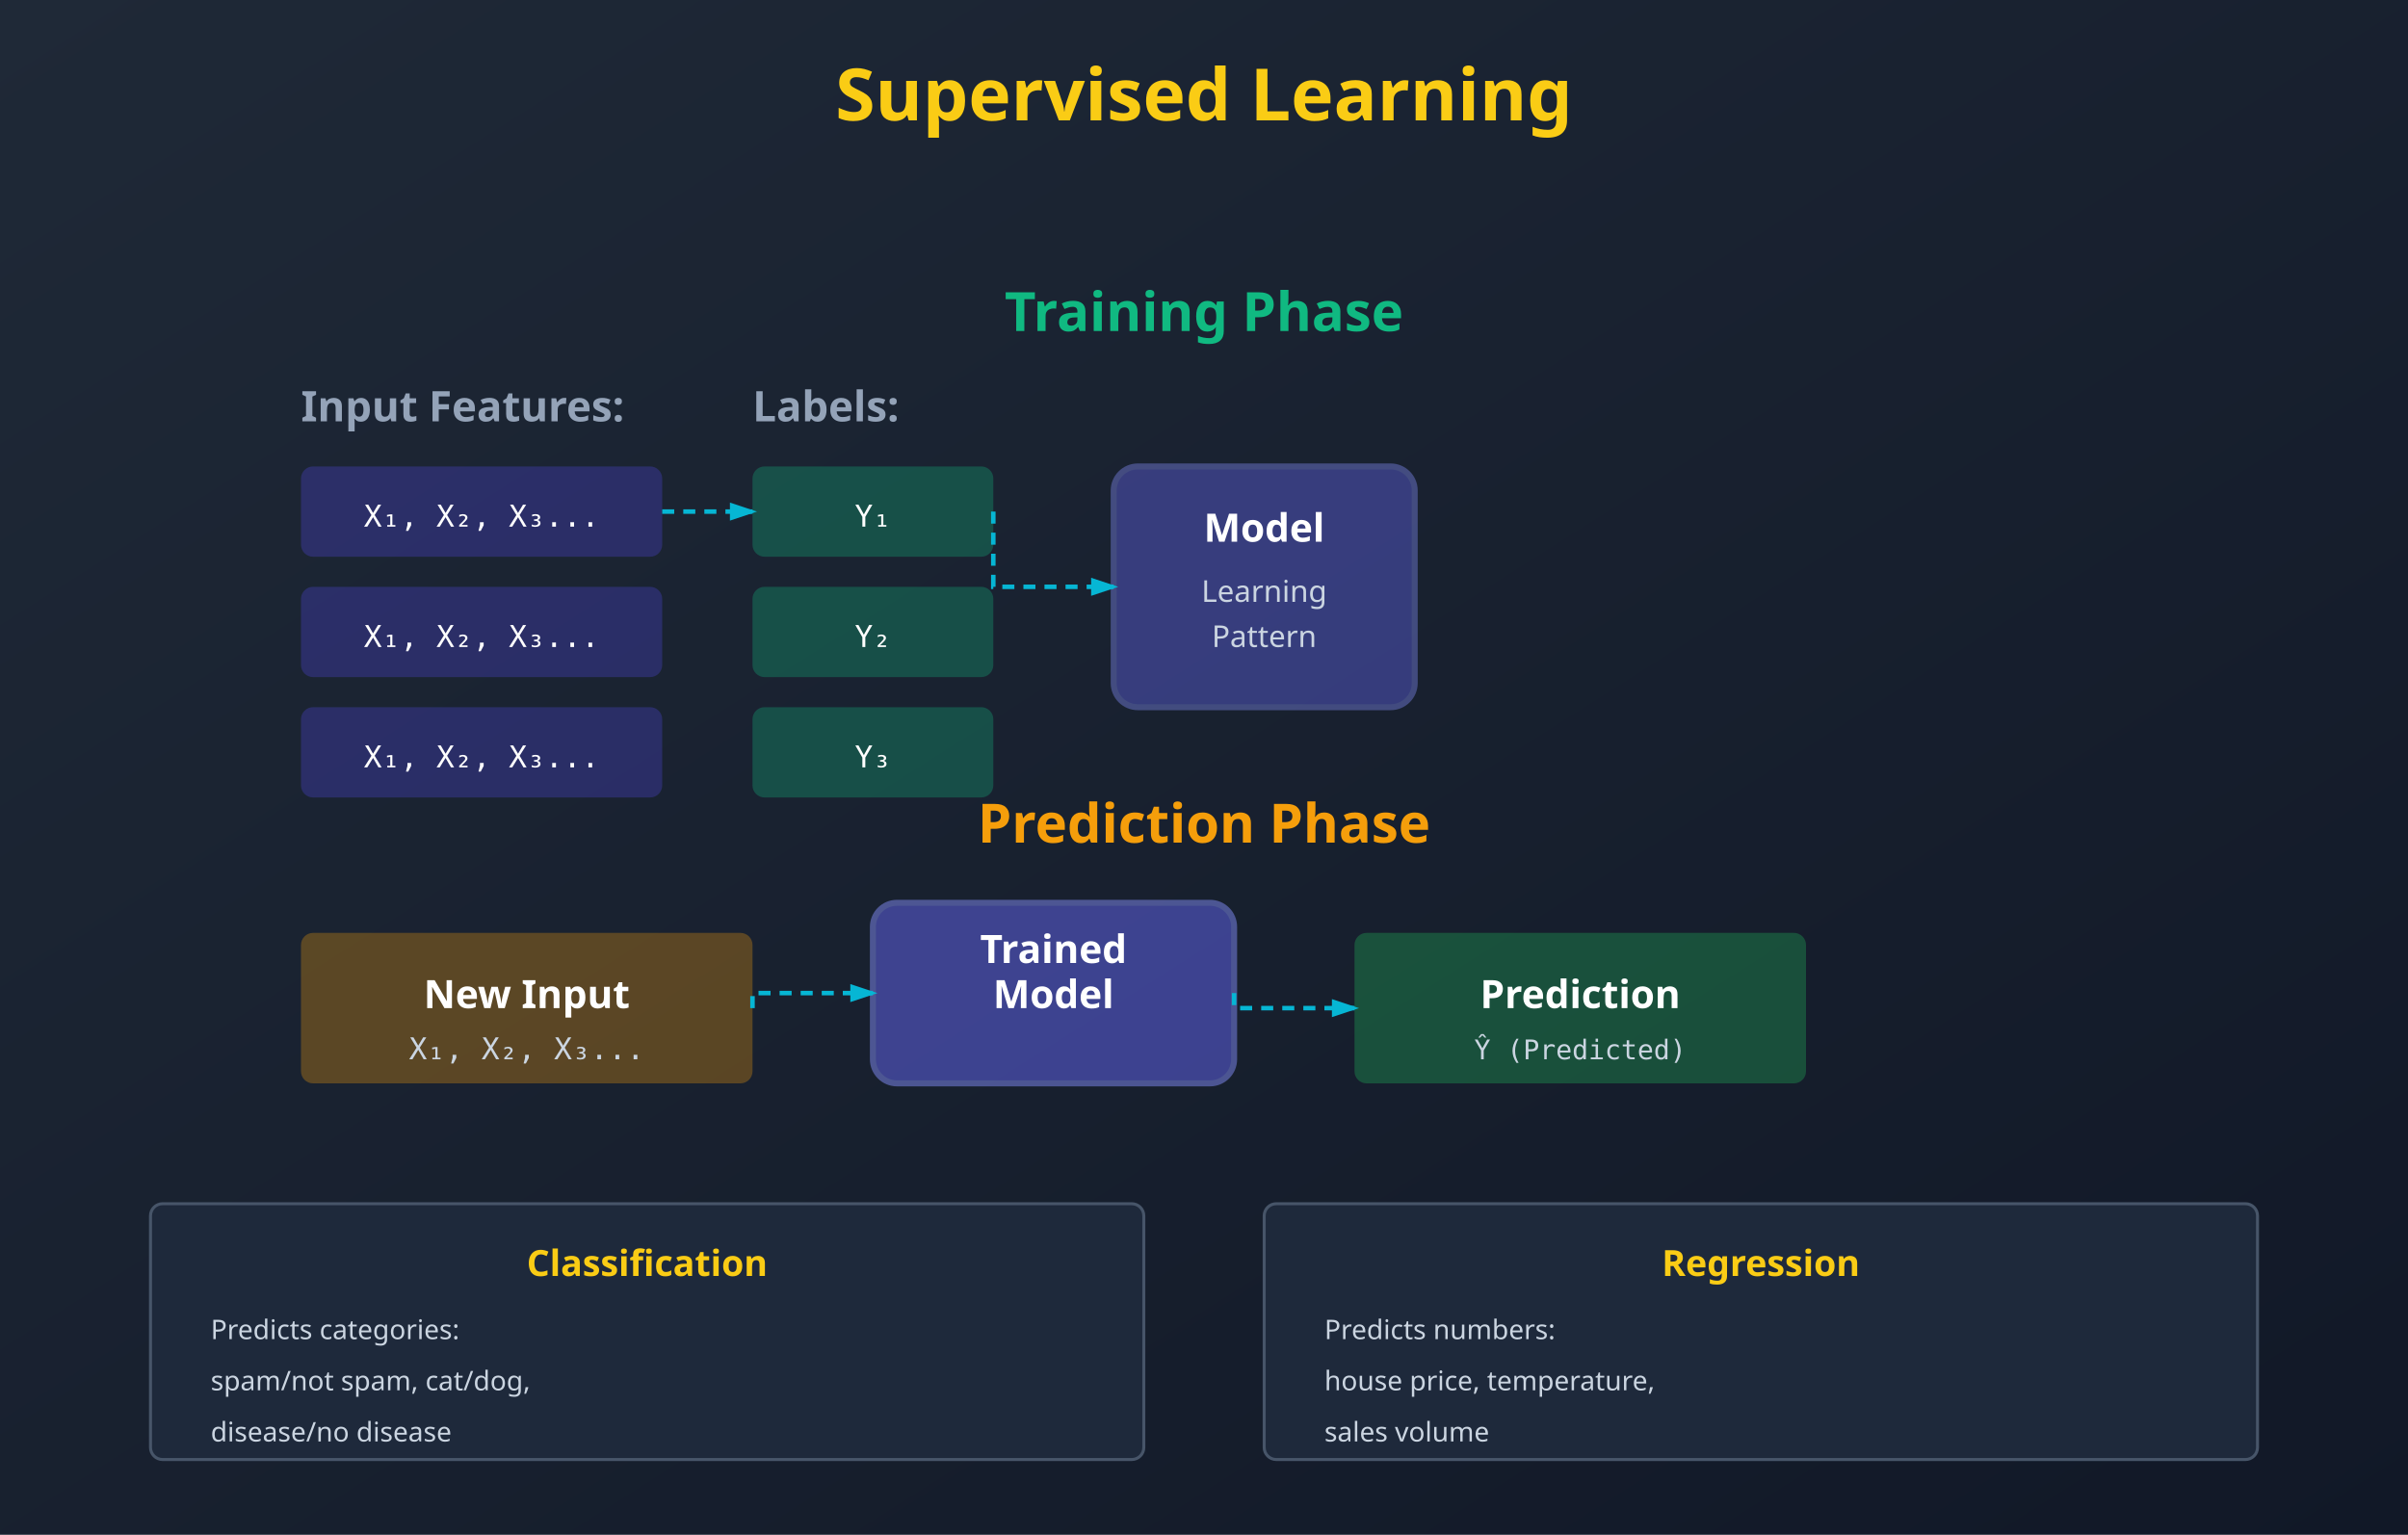
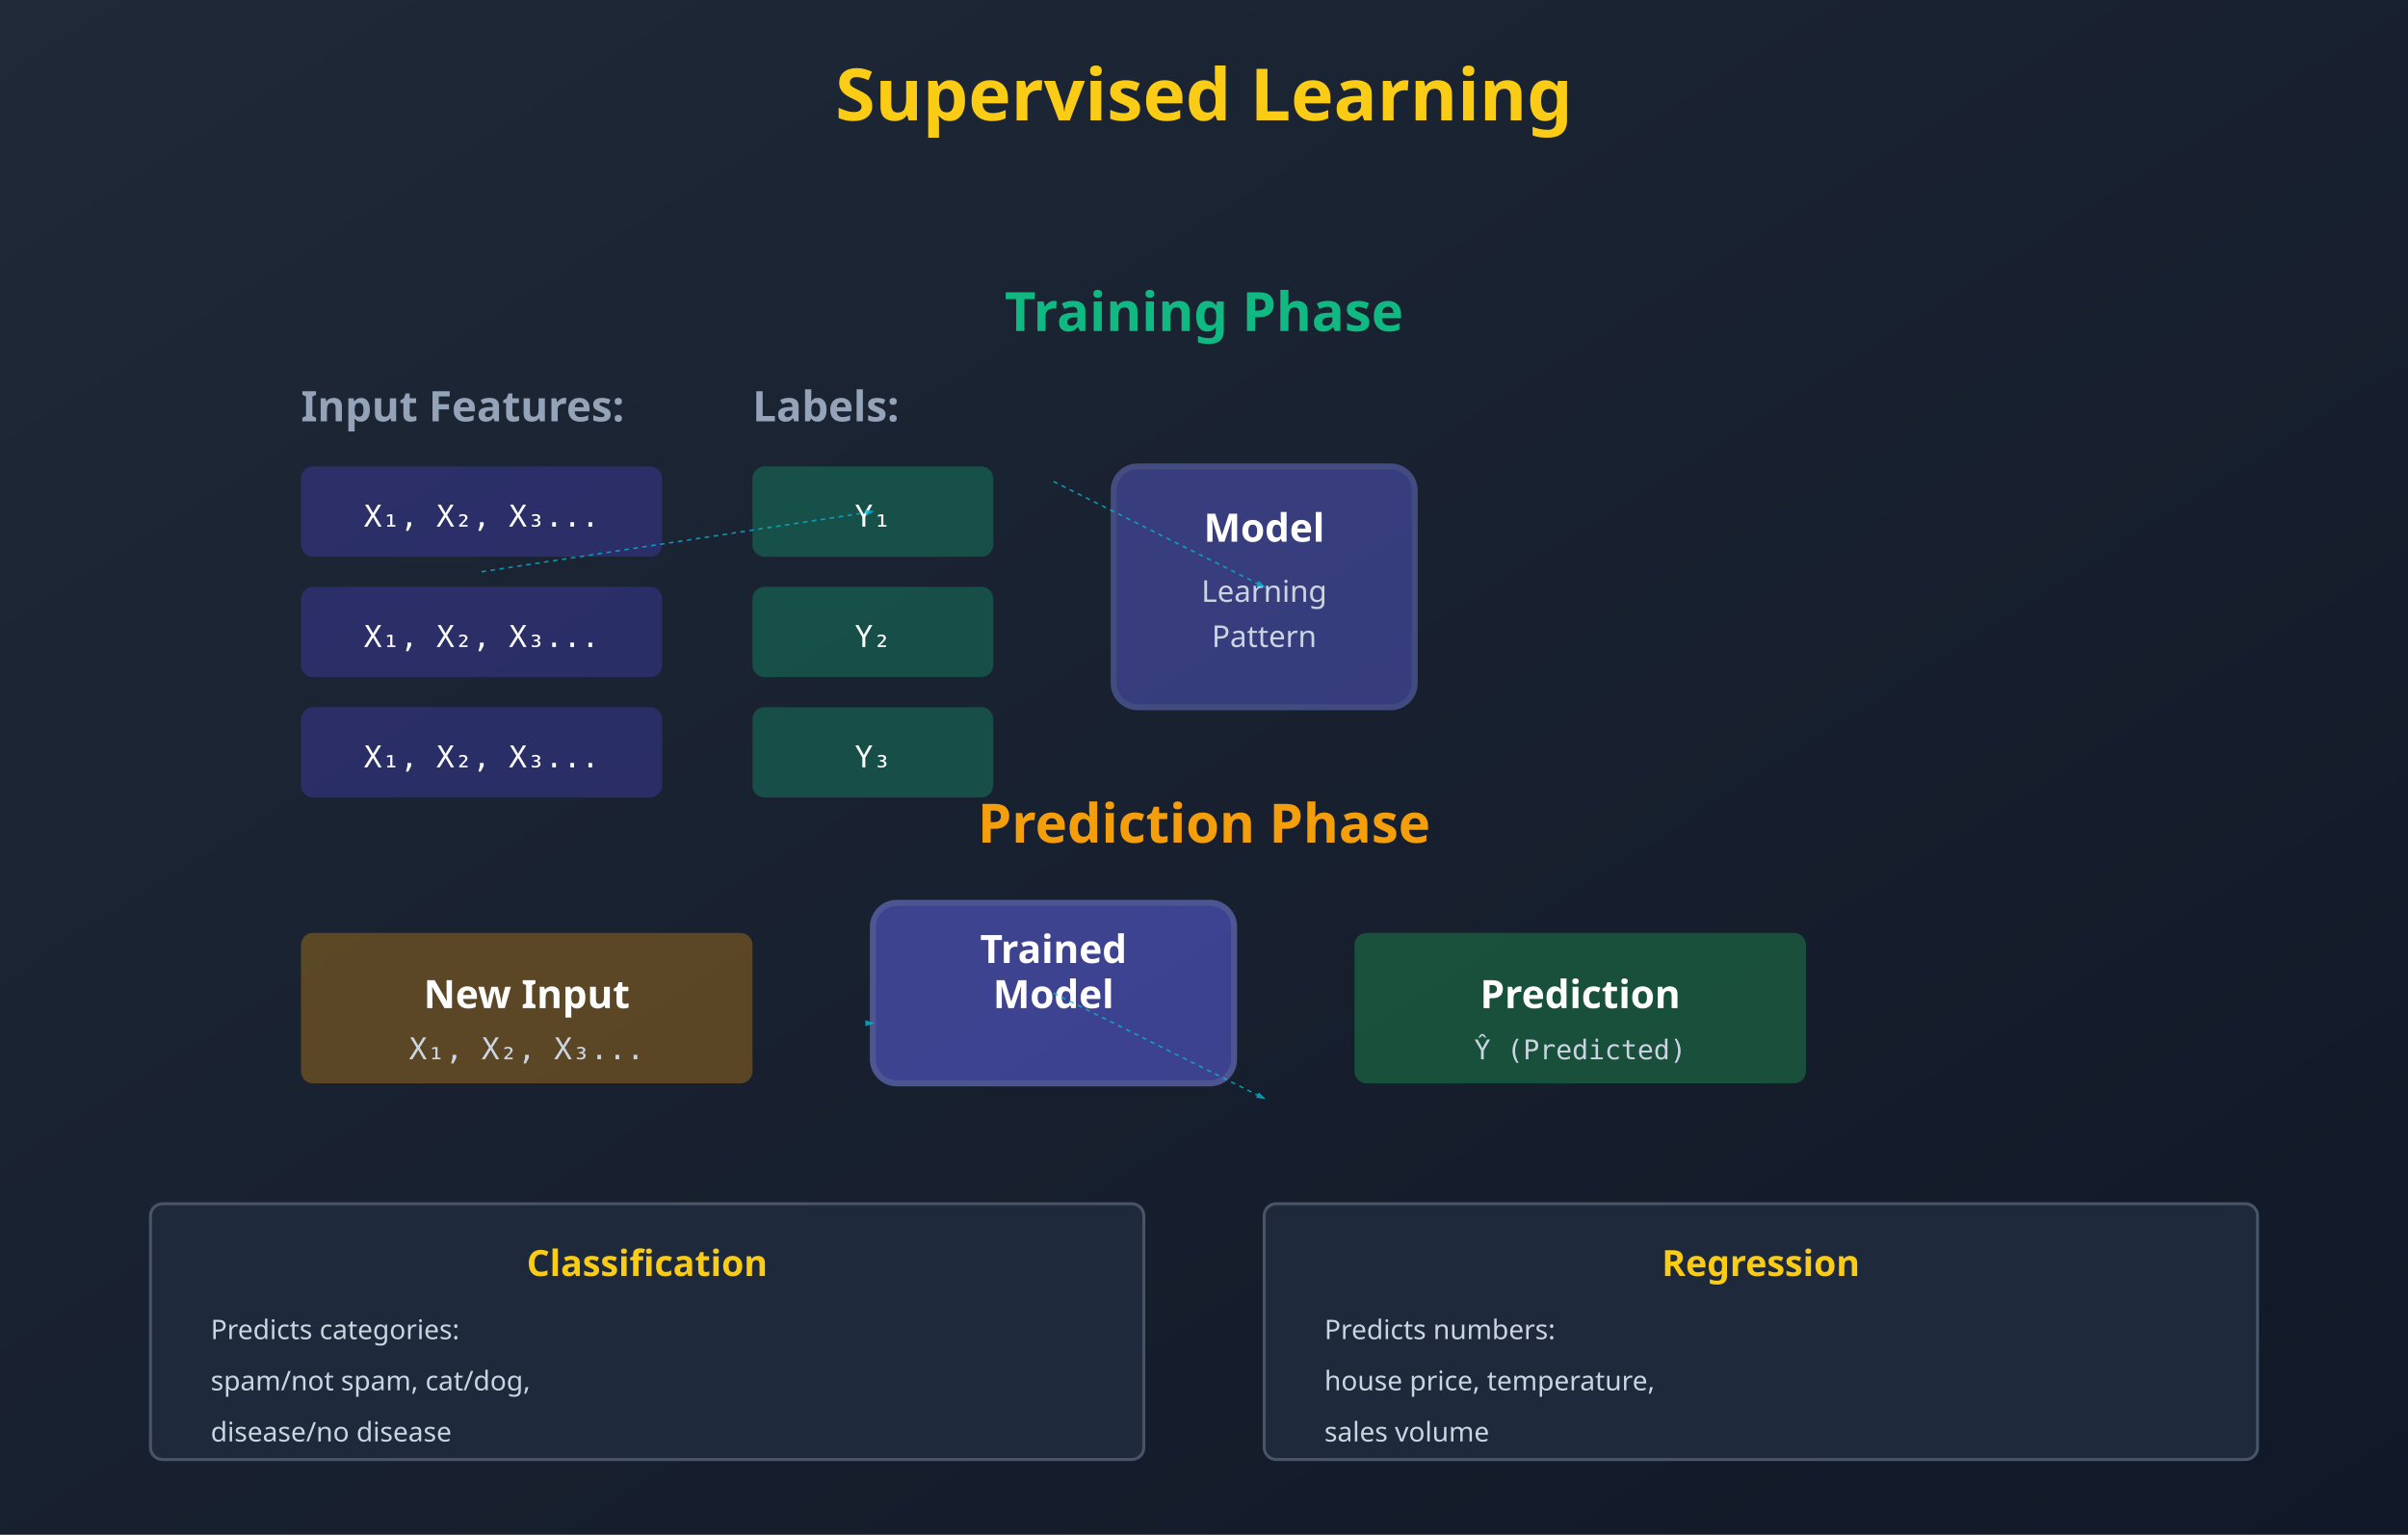
<svg xmlns="http://www.w3.org/2000/svg" width="800" height="510" viewBox="0 0 800 510">
  <defs>
    <linearGradient id="supervisedBg" x1="0%" y1="0%" x2="100%" y2="100%">
      <stop offset="0%" style="stop-color:#1f2937;stop-opacity:1" />
      <stop offset="100%" style="stop-color:#111827;stop-opacity:1" />
    </linearGradient>
    <marker id="arrow" markerWidth="6" markerHeight="6" refX="5" refY="2" orient="auto">
      <polygon points="0 0, 6 2, 0 4" fill="#06b6d4" />
    </marker>
  </defs>
  <rect width="800" height="510" fill="url(#supervisedBg)" />
  <text x="400" y="40" font-family="system-ui, sans-serif" font-size="24" font-weight="bold" fill="#facc15" text-anchor="middle">Supervised Learning</text>
  <g transform="translate(50, 80)">
    <text x="350" y="30" font-family="system-ui, sans-serif" font-size="18" font-weight="bold" fill="#10b981" text-anchor="middle">Training Phase</text>
    <g transform="translate(50, 60)">
      <text x="0" y="0" font-family="system-ui, sans-serif" font-size="14" font-weight="bold" fill="#94a3b8" text-anchor="start">Input Features:</text>
      <rect x="0" y="15" width="120" height="30" fill="#4f46e5" opacity="0.3" rx="4" />
      <text x="60" y="35" font-family="monospace" font-size="10" fill="#fff" text-anchor="middle">X₁, X₂, X₃...</text>
      <rect x="0" y="55" width="120" height="30" fill="#4f46e5" opacity="0.3" rx="4" />
      <text x="60" y="75" font-family="monospace" font-size="10" fill="#fff" text-anchor="middle">X₁, X₂, X₃...</text>
      <rect x="0" y="95" width="120" height="30" fill="#4f46e5" opacity="0.3" rx="4" />
      <text x="60" y="115" font-family="monospace" font-size="10" fill="#fff" text-anchor="middle">X₁, X₂, X₃...</text>
    </g>
    <g transform="translate(200, 60)">
      <text x="0" y="0" font-family="system-ui, sans-serif" font-size="14" font-weight="bold" fill="#94a3b8" text-anchor="start">Labels:</text>
      <rect x="0" y="15" width="80" height="30" fill="#10b981" opacity="0.3" rx="4" />
      <text x="40" y="35" font-family="monospace" font-size="10" fill="#fff" text-anchor="middle">Y₁</text>
      <rect x="0" y="55" width="80" height="30" fill="#10b981" opacity="0.3" rx="4" />
      <text x="40" y="75" font-family="monospace" font-size="10" fill="#fff" text-anchor="middle">Y₂</text>
      <rect x="0" y="95" width="80" height="30" fill="#10b981" opacity="0.3" rx="4" />
      <text x="40" y="115" font-family="monospace" font-size="10" fill="#fff" text-anchor="middle">Y₃</text>
    </g>
    <g transform="translate(320, 75)">
      <rect x="0" y="0" width="100" height="80" fill="#6366f1" opacity="0.4" rx="8" stroke="#818cf8" stroke-width="2" />
      <text x="50" y="25" font-family="system-ui, sans-serif" font-size="13" font-weight="bold" fill="#fff" text-anchor="middle">Model</text>
      <text x="50" y="45" font-family="system-ui, sans-serif" font-size="10" fill="#cbd5e1" text-anchor="middle">Learning</text>
      <text x="50" y="60" font-family="system-ui, sans-serif" font-size="10" fill="#cbd5e1" text-anchor="middle">Pattern</text>
    </g>
-     <path d="M 170 90 L 200 90" fill="none" stroke="#06b6d4" stroke-width="1.5" stroke-dasharray="4,3" marker-end="url(#arrow)" />
-     <path d="M 280 90 L 280 115 L 320 115" fill="none" stroke="#06b6d4" stroke-width="1.5" stroke-dasharray="4,3" marker-end="url(#arrow)" />
+     <path d="M 110.0 110.0 L 240.0 90.0" fill="none" stroke="#06b6d4" stroke-width="0.5" stroke-dasharray="1.5,1.5" marker-end="url(#arrow)" opacity="0.8" />
+     <path d="M 300.0 80.0 L 370.0 115.0" fill="none" stroke="#06b6d4" stroke-width="0.5" stroke-dasharray="1.5,1.5" marker-end="url(#arrow)" opacity="0.8" />
  </g>
  <g transform="translate(50, 250)">
    <text x="350" y="30" font-family="system-ui, sans-serif" font-size="18" font-weight="bold" fill="#f59e0b" text-anchor="middle">Prediction Phase</text>
    <g transform="translate(50, 60)">
      <rect x="0" y="0" width="150" height="50" fill="#f59e0b" opacity="0.3" rx="4" />
      <text x="75" y="25" font-family="system-ui, sans-serif" font-size="13" font-weight="bold" fill="#fff" text-anchor="middle">New Input</text>
      <text x="75" y="42" font-family="monospace" font-size="10" fill="#cbd5e1" text-anchor="middle">X₁, X₂, X₃...</text>
    </g>
    <g transform="translate(240, 50)">
      <rect x="0" y="0" width="120" height="60" fill="#6366f1" opacity="0.5" rx="8" stroke="#818cf8" stroke-width="2" />
      <text x="60" y="20" font-family="system-ui, sans-serif" font-size="13" font-weight="bold" fill="#fff" text-anchor="middle">Trained</text>
      <text x="60" y="35" font-family="system-ui, sans-serif" font-size="13" font-weight="bold" fill="#fff" text-anchor="middle">Model</text>
    </g>
    <g transform="translate(400, 60)">
      <rect x="0" y="0" width="150" height="50" fill="#22c55e" opacity="0.3" rx="4" />
      <text x="75" y="25" font-family="system-ui, sans-serif" font-size="13" font-weight="bold" fill="#fff" text-anchor="middle">Prediction</text>
      <text x="75" y="42" font-family="monospace" font-size="9" fill="#cbd5e1" text-anchor="middle">Ŷ (Predicted)</text>
    </g>
-     <path d="M 200 85 L 200 80 L 240 80" fill="none" stroke="#06b6d4" stroke-width="1.5" stroke-dasharray="4,3" marker-end="url(#arrow)" />
-     <path d="M 360 80 L 360 85 L 400 85" fill="none" stroke="#06b6d4" stroke-width="1.5" stroke-dasharray="4,3" marker-end="url(#arrow)" />
+     <path d="M 240.0 90.0 L 240.0 90.0" fill="none" stroke="#06b6d4" stroke-width="0.5" stroke-dasharray="1.5,1.5" marker-end="url(#arrow)" opacity="0.8" />
+     <path d="M 300.0 80.0 L 370.0 115.0" fill="none" stroke="#06b6d4" stroke-width="0.5" stroke-dasharray="1.5,1.5" marker-end="url(#arrow)" opacity="0.8" />
  </g>
  <g transform="translate(50, 400)">
    <rect x="0" y="0" width="330" height="85" fill="#1e293b" rx="4" stroke="#475569" stroke-width="1" />
    <text x="165" y="24" font-family="system-ui, sans-serif" font-size="12" font-weight="bold" fill="#facc15" text-anchor="middle">Classification</text>
    <text x="20" y="45" font-family="system-ui, sans-serif" font-size="9" fill="#cbd5e1">Predicts categories:</text>
    <text x="20" y="62" font-family="system-ui, sans-serif" font-size="9" fill="#cbd5e1">spam/not spam, cat/dog,</text>
    <text x="20" y="79" font-family="system-ui, sans-serif" font-size="9" fill="#cbd5e1">disease/no disease</text>
    <rect x="370" y="0" width="330" height="85" fill="#1e293b" rx="4" stroke="#475569" stroke-width="1" />
    <text x="535" y="24" font-family="system-ui, sans-serif" font-size="12" font-weight="bold" fill="#facc15" text-anchor="middle">Regression</text>
    <text x="390" y="45" font-family="system-ui, sans-serif" font-size="9" fill="#cbd5e1">Predicts numbers:</text>
    <text x="390" y="62" font-family="system-ui, sans-serif" font-size="9" fill="#cbd5e1">house price, temperature,</text>
    <text x="390" y="79" font-family="system-ui, sans-serif" font-size="9" fill="#cbd5e1">sales volume</text>
  </g>
</svg>
